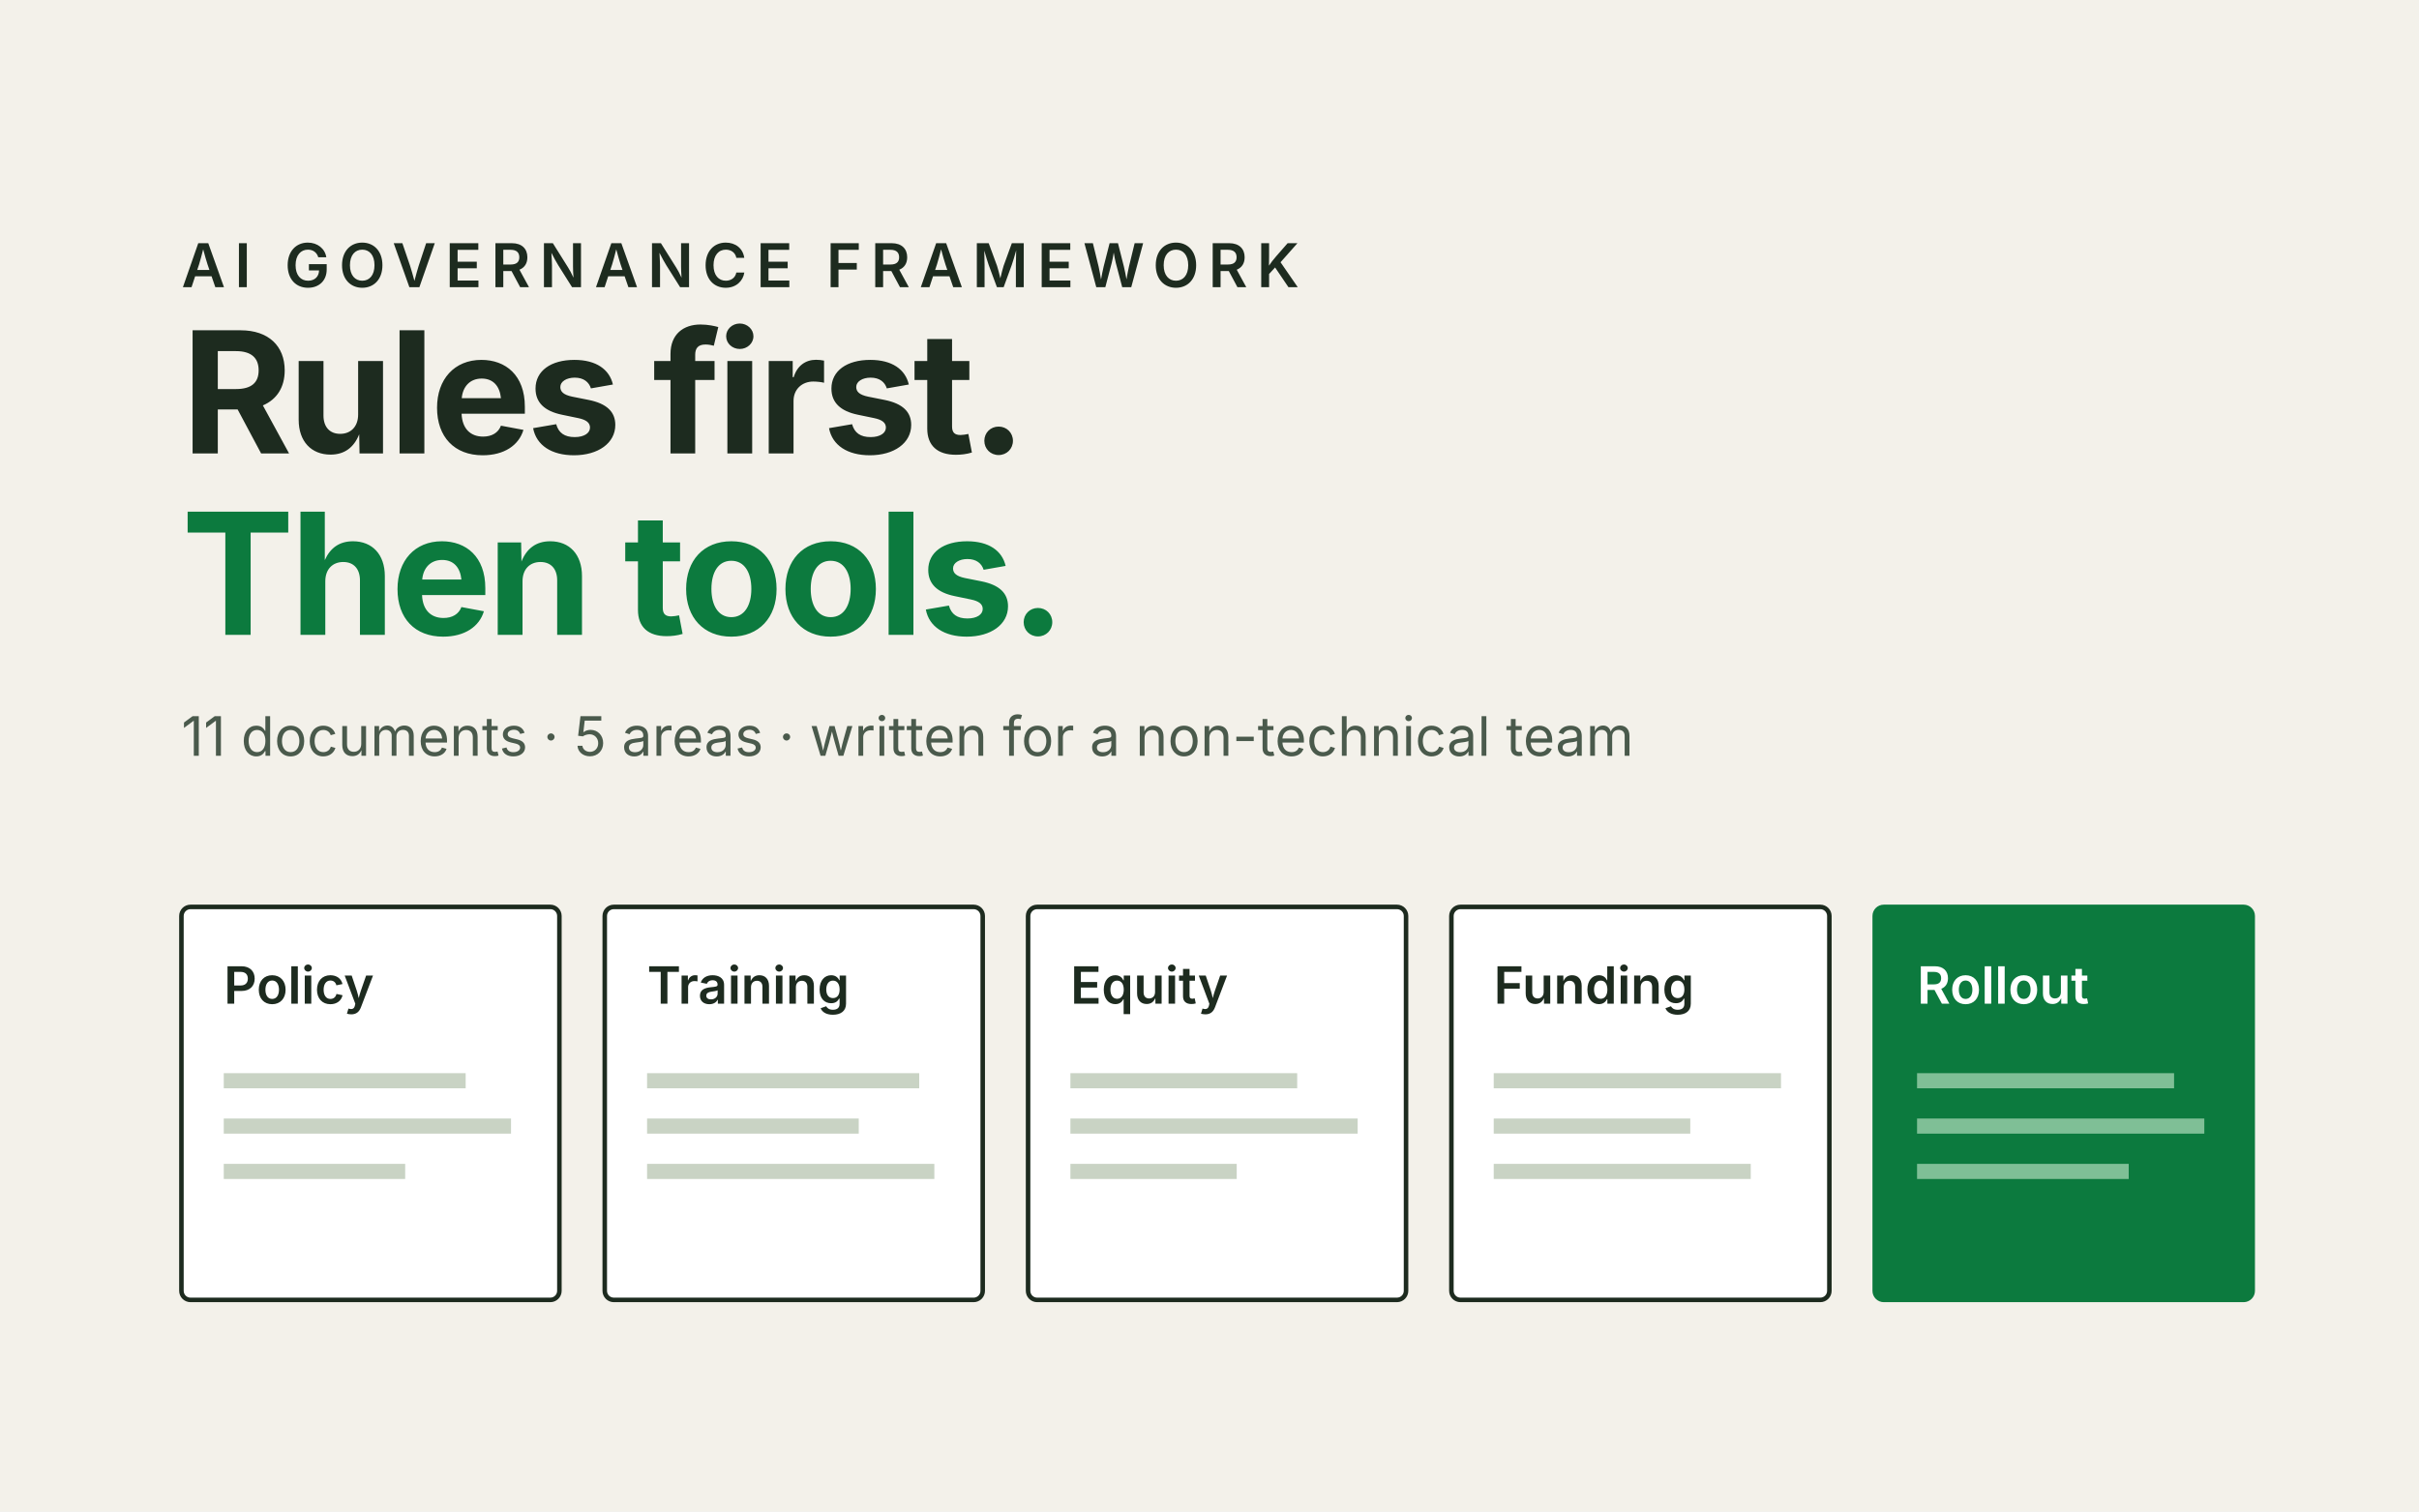
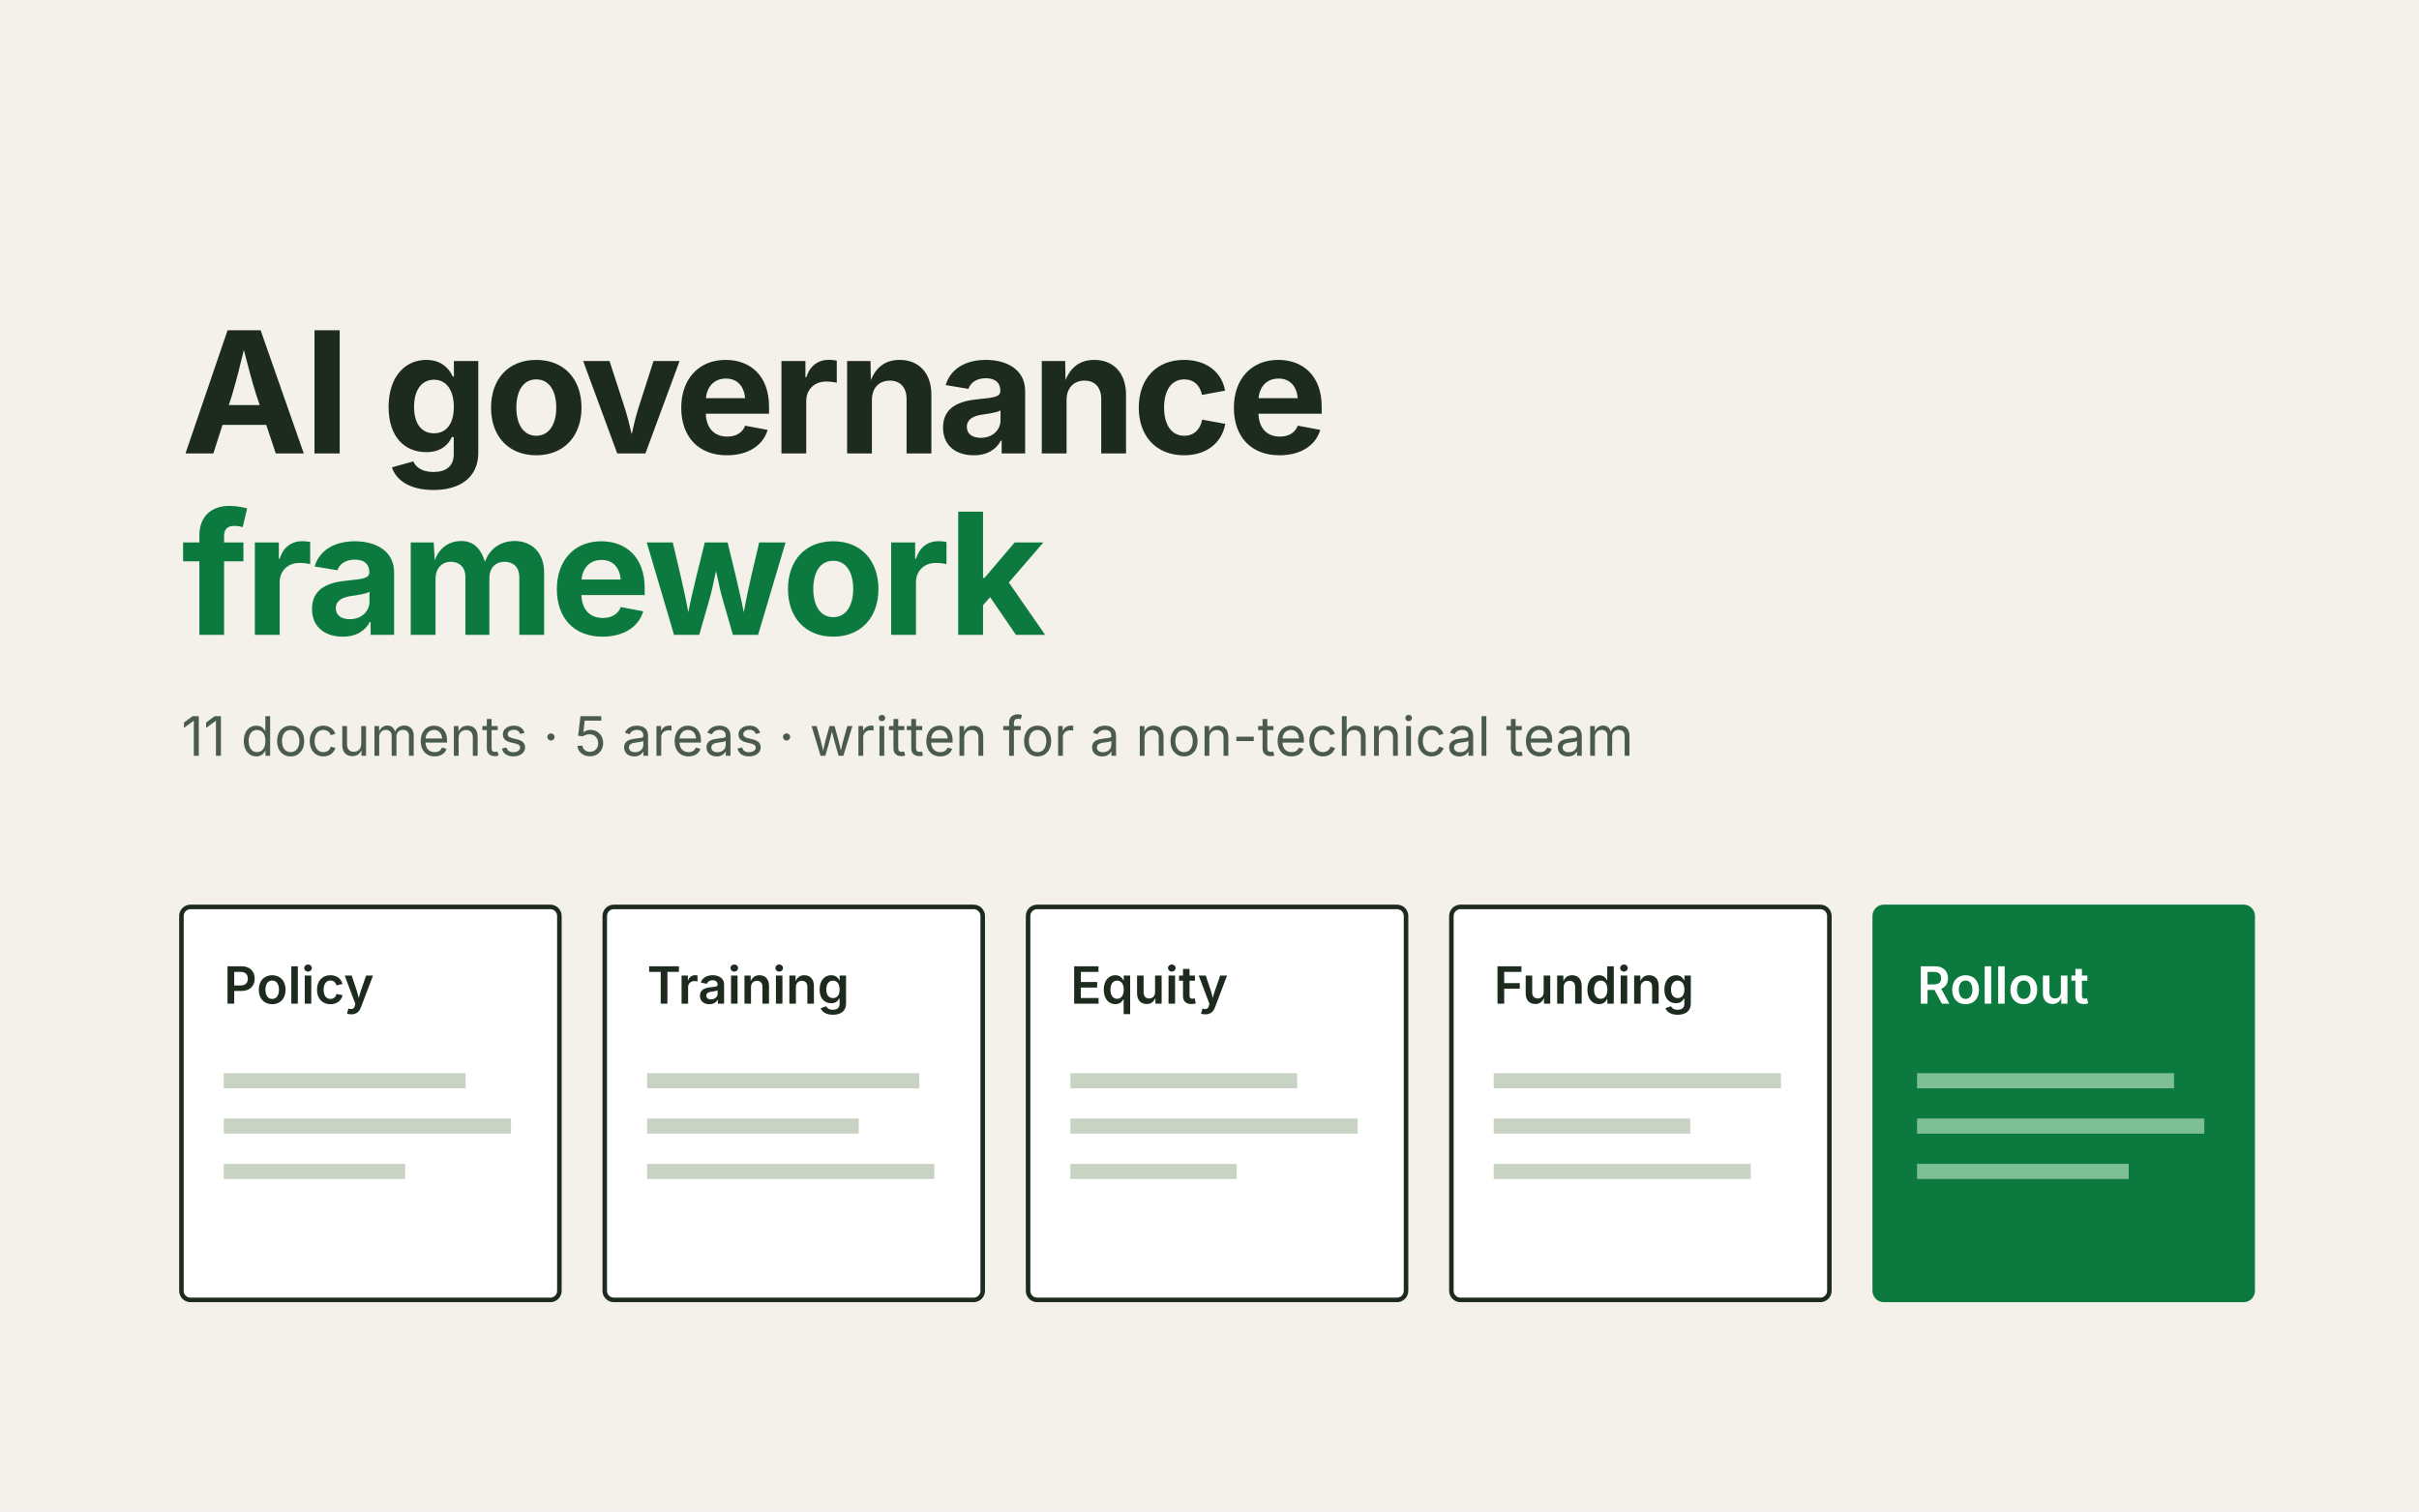
<svg xmlns="http://www.w3.org/2000/svg" viewBox="0 0 1600 1000" role="img" aria-labelledby="t d">
  <rect width="1600" height="1000" fill="#f3f1ea" />
  <g font-family="Inter, Helvetica, Arial, sans-serif" fill="#1d2b1f">
-     <text x="120" y="190" font-size="40" font-weight="600" letter-spacing="6">AI GOVERNANCE FRAMEWORK</text>
-     <text x="120" y="300" font-size="112" font-weight="700" letter-spacing="-3">Rules first.</text>
-     <text x="120" y="420" font-size="112" font-weight="700" letter-spacing="-3" fill="#0c7a3e">Then tools.</text>
+     <text x="120" y="300" font-size="112" font-weight="700" letter-spacing="-3">AI governance</text>
+     <text x="120" y="420" font-size="112" font-weight="700" letter-spacing="-3" fill="#0c7a3e">framework</text>
    <text x="120" y="500" font-size="36" fill="#4a5a4c">11 documents · 5 areas · written for a non-technical team</text>
  </g>
  <g font-family="Inter, Helvetica, Arial, sans-serif" font-size="34" font-weight="600" fill="#1d2b1f">
    <g transform="translate(120 600)">
      <rect width="250" height="260" rx="6" fill="#ffffff" stroke="#1d2b1f" stroke-width="3" />
      <text x="28" y="64">Policy</text>
      <rect x="28" y="110" width="160" height="10" fill="#c9d3c4" />
      <rect x="28" y="140" width="190" height="10" fill="#c9d3c4" />
      <rect x="28" y="170" width="120" height="10" fill="#c9d3c4" />
    </g>
    <g transform="translate(400 600)">
      <rect width="250" height="260" rx="6" fill="#ffffff" stroke="#1d2b1f" stroke-width="3" />
      <text x="28" y="64">Training</text>
      <rect x="28" y="110" width="180" height="10" fill="#c9d3c4" />
      <rect x="28" y="140" width="140" height="10" fill="#c9d3c4" />
      <rect x="28" y="170" width="190" height="10" fill="#c9d3c4" />
    </g>
    <g transform="translate(680 600)">
      <rect width="250" height="260" rx="6" fill="#ffffff" stroke="#1d2b1f" stroke-width="3" />
      <text x="28" y="64">Equity</text>
      <rect x="28" y="110" width="150" height="10" fill="#c9d3c4" />
      <rect x="28" y="140" width="190" height="10" fill="#c9d3c4" />
      <rect x="28" y="170" width="110" height="10" fill="#c9d3c4" />
    </g>
    <g transform="translate(960 600)">
      <rect width="250" height="260" rx="6" fill="#ffffff" stroke="#1d2b1f" stroke-width="3" />
      <text x="28" y="64">Funding</text>
      <rect x="28" y="110" width="190" height="10" fill="#c9d3c4" />
      <rect x="28" y="140" width="130" height="10" fill="#c9d3c4" />
      <rect x="28" y="170" width="170" height="10" fill="#c9d3c4" />
    </g>
    <g transform="translate(1240 600)">
      <rect width="250" height="260" rx="6" fill="#0c7a3e" stroke="#0c7a3e" stroke-width="3" />
      <text x="28" y="64" fill="#ffffff">Rollout</text>
      <rect x="28" y="110" width="170" height="10" fill="#7fbf96" />
      <rect x="28" y="140" width="190" height="10" fill="#7fbf96" />
      <rect x="28" y="170" width="140" height="10" fill="#7fbf96" />
    </g>
  </g>
</svg>
